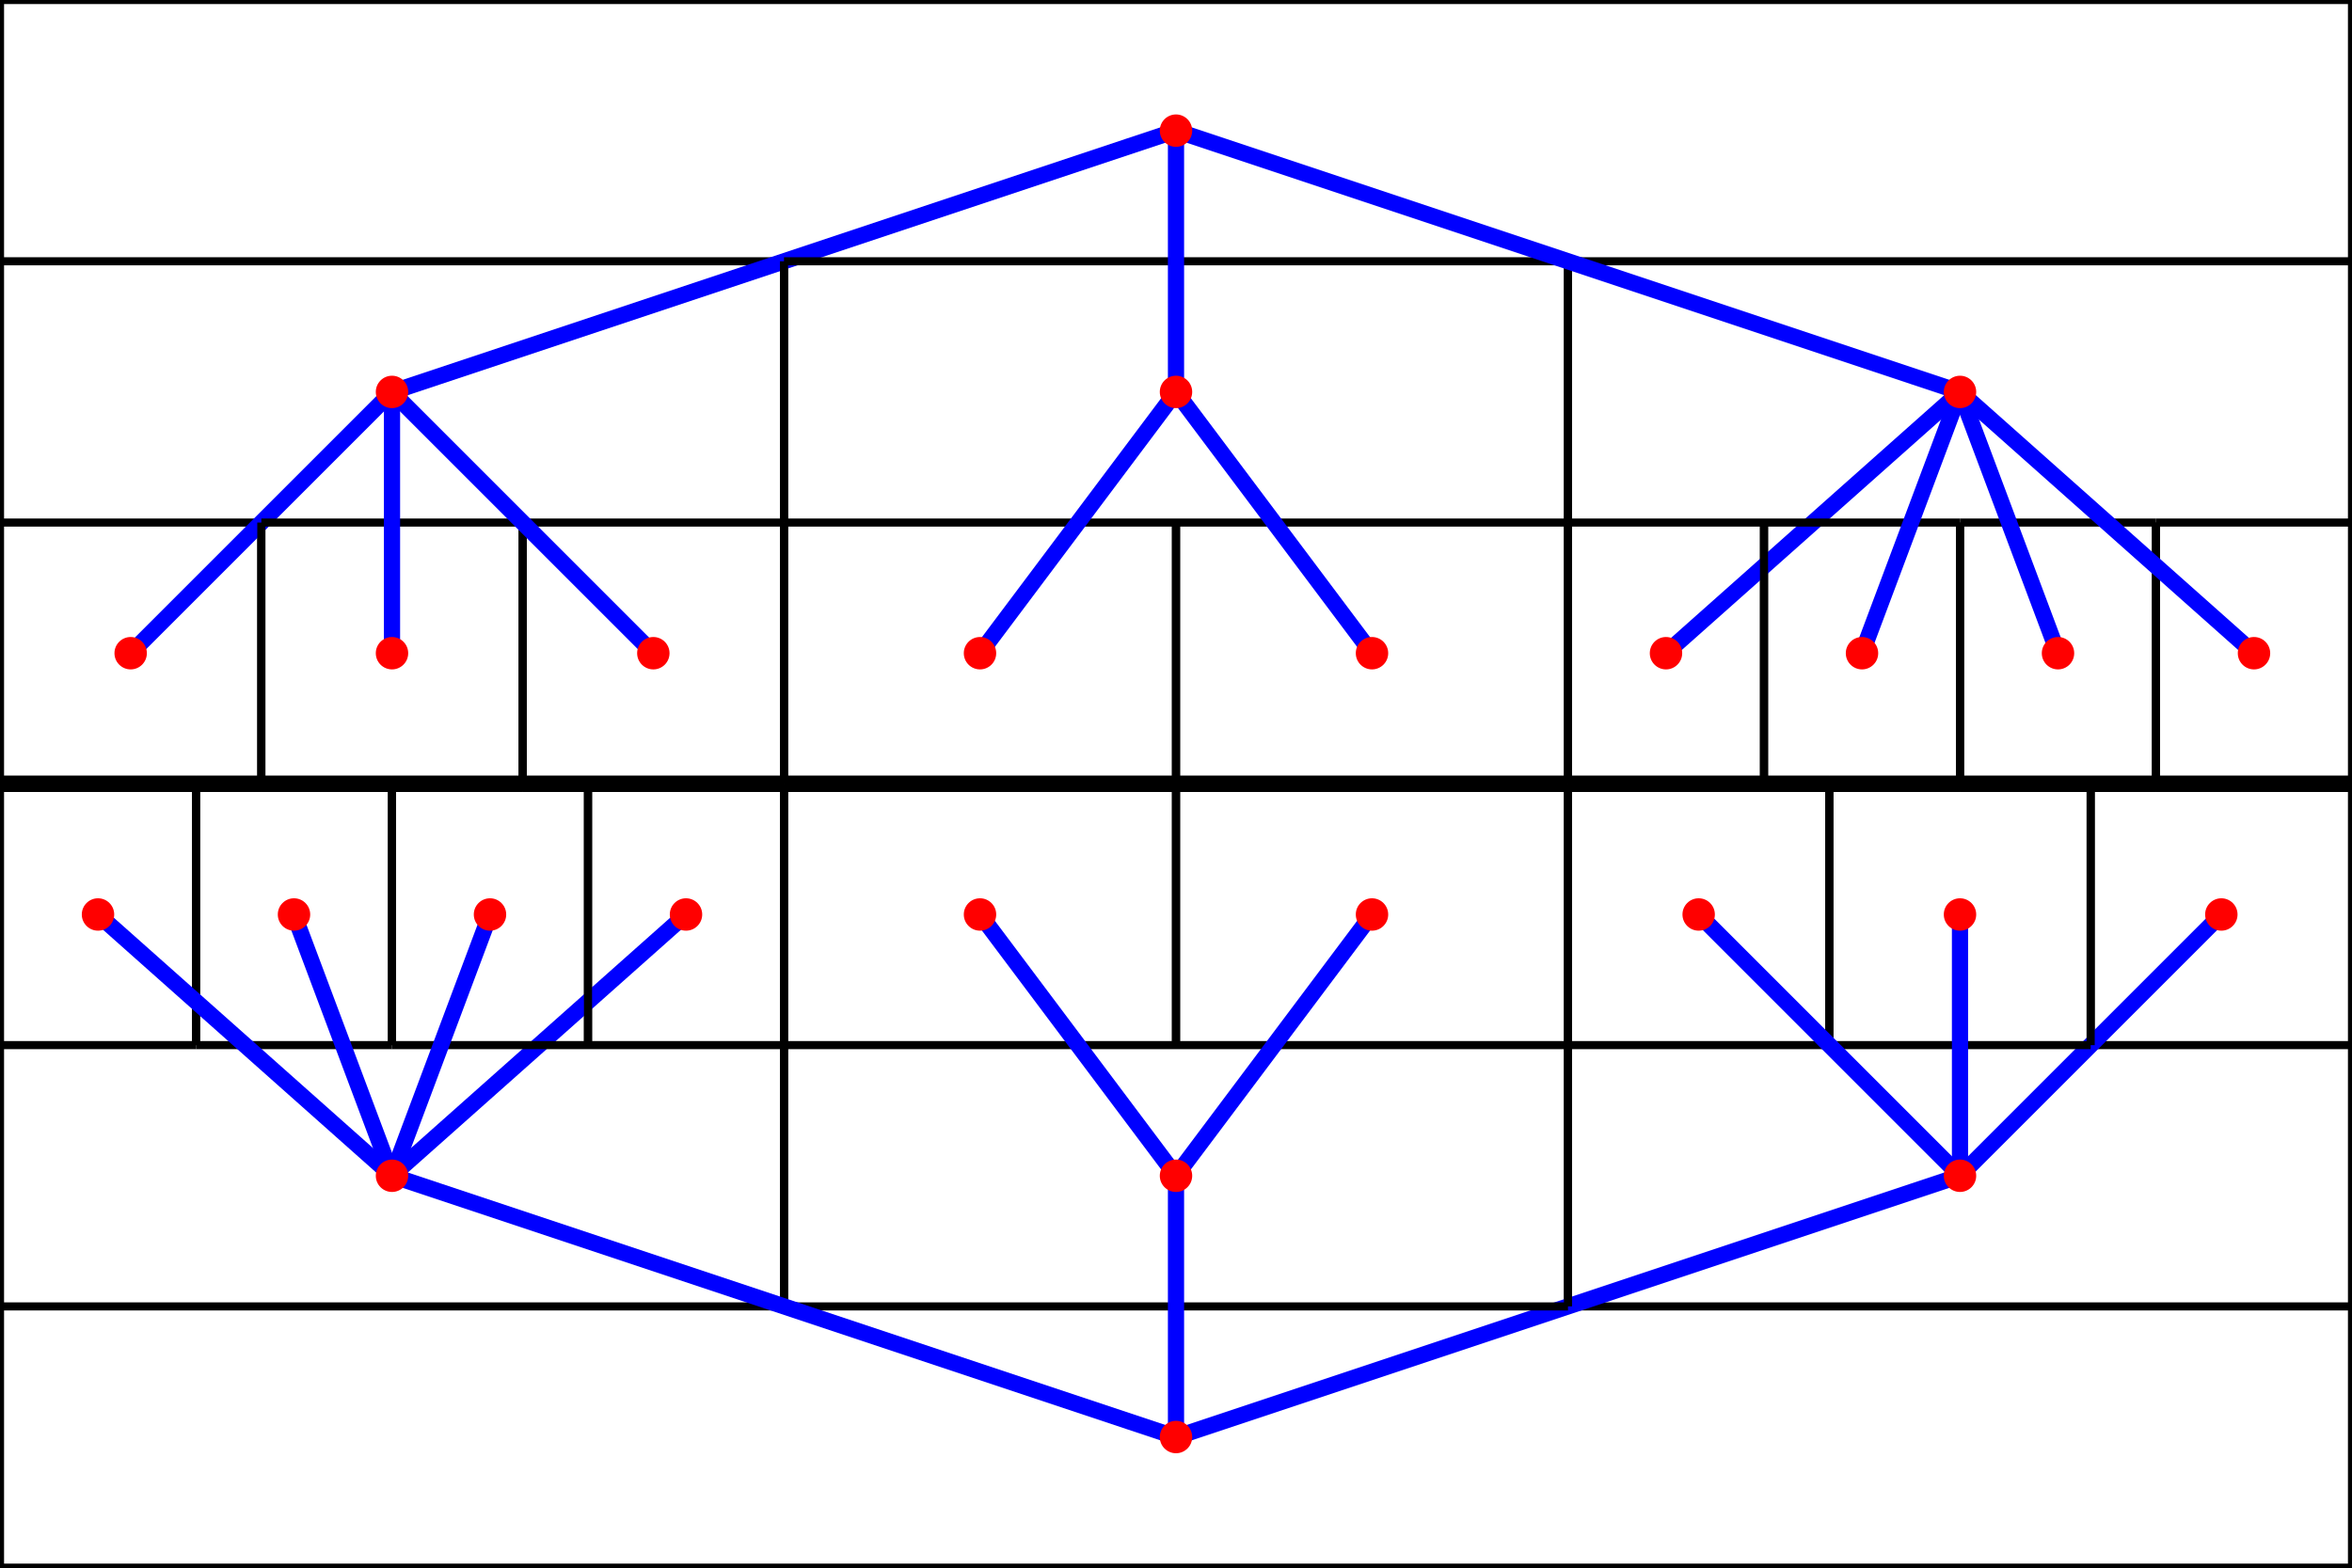
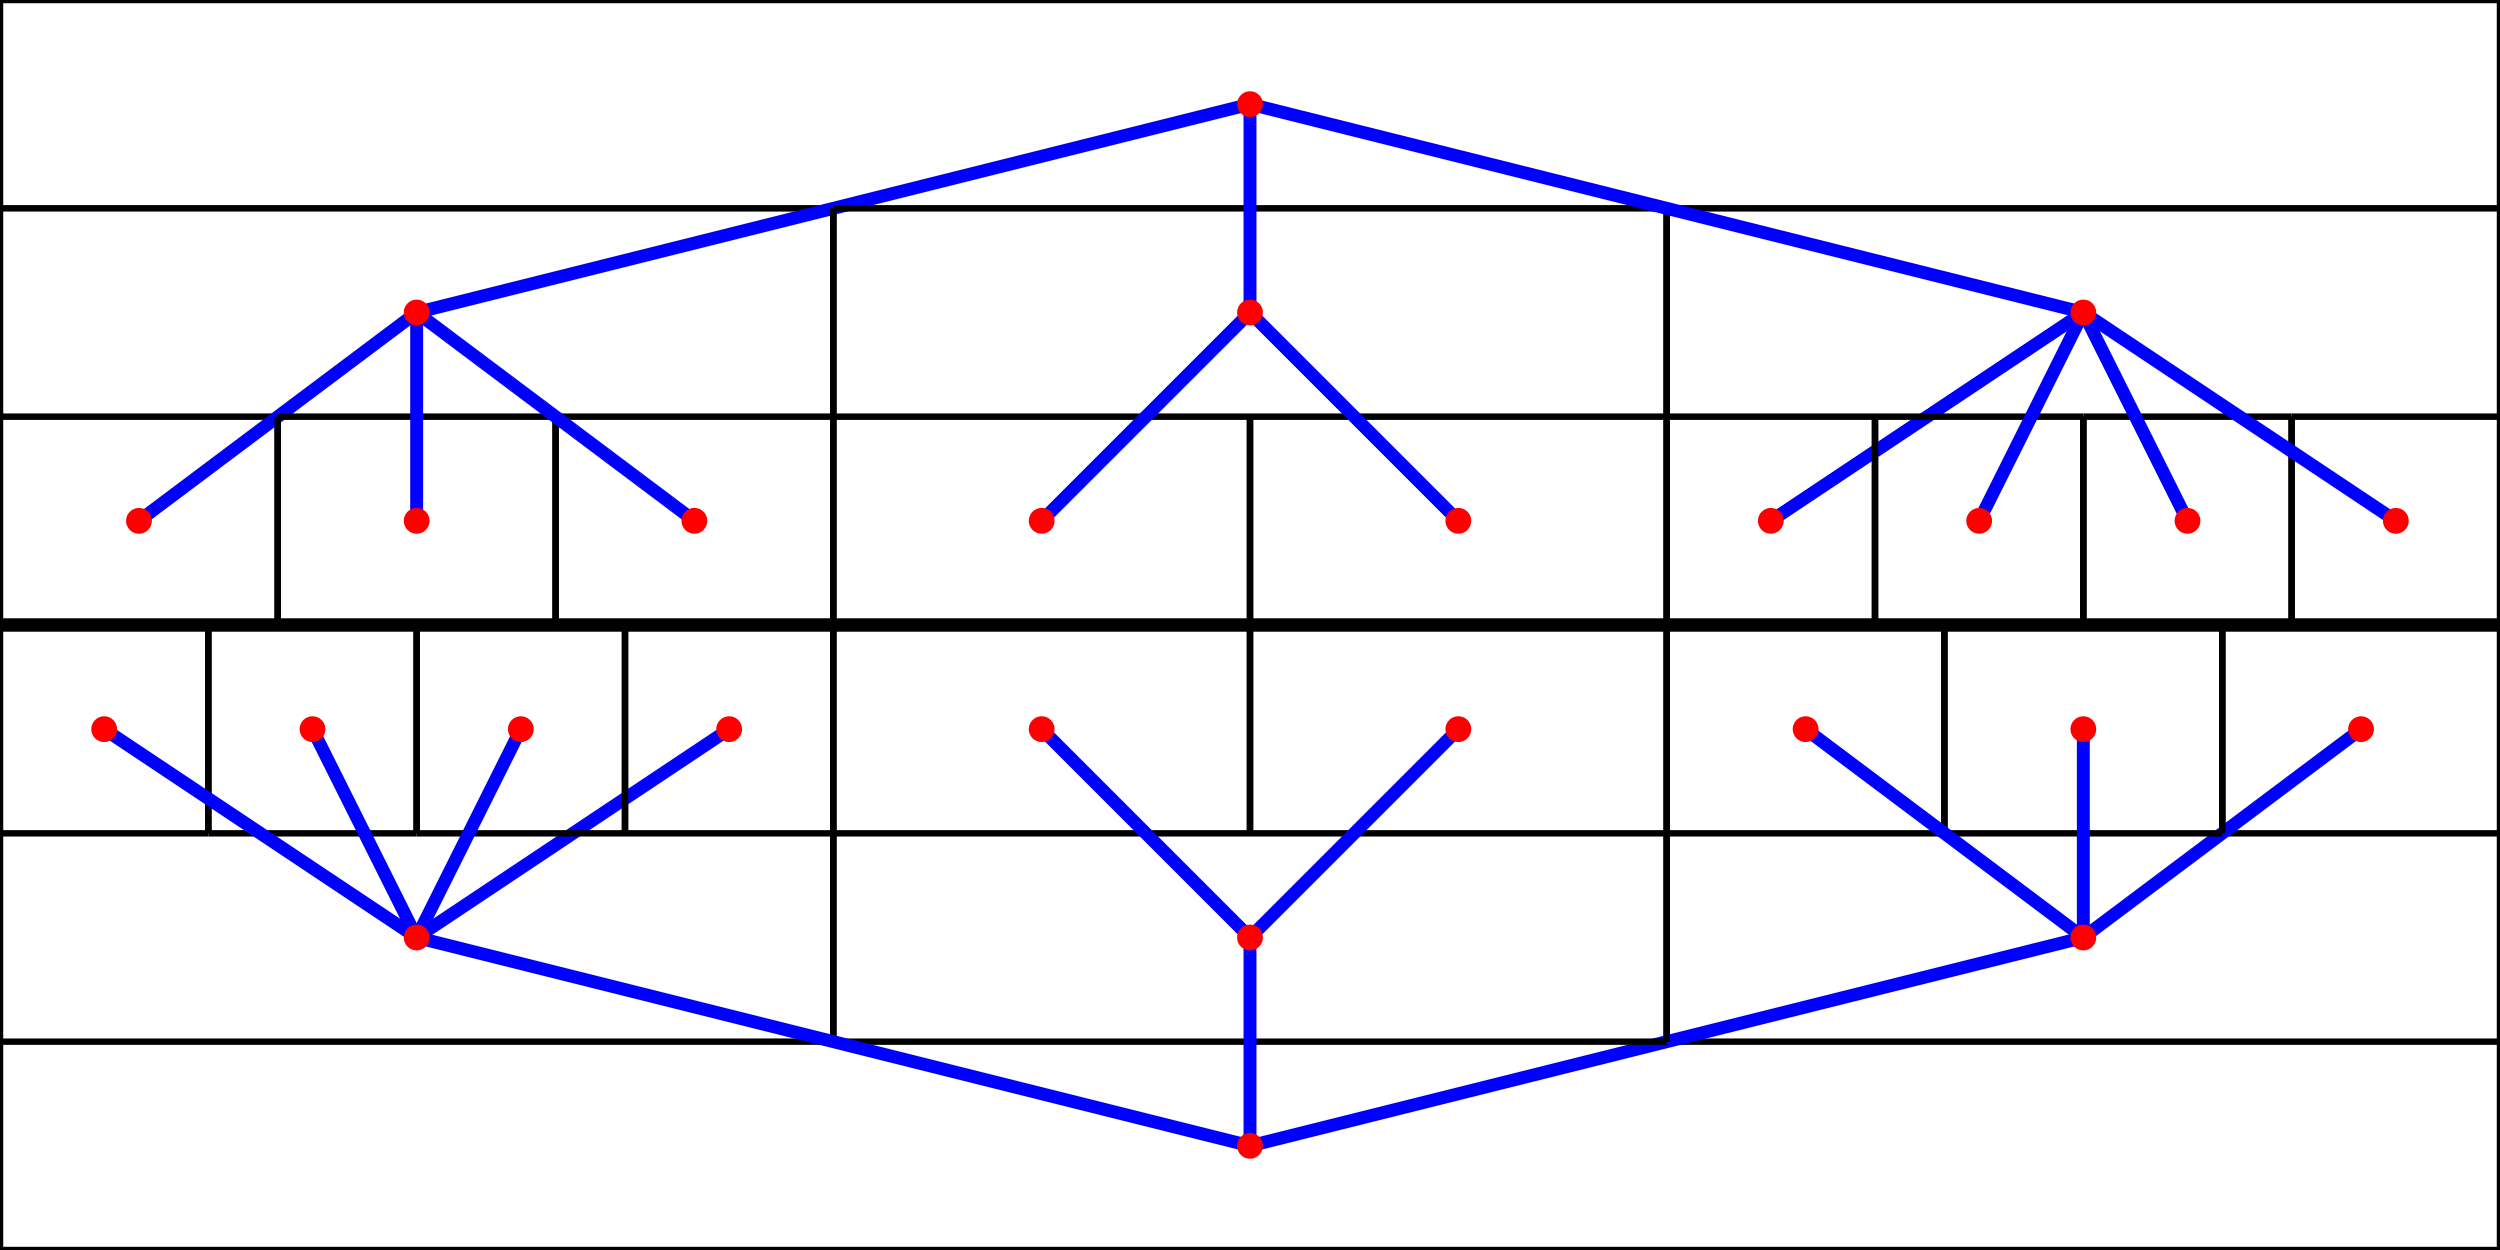
- <svg xmlns="http://www.w3.org/2000/svg" width="9cm" height="6cm" viewBox="0, 0, 9, 6" version="1.1">
+ <svg xmlns="http://www.w3.org/2000/svg" width="12cm" height="6cm" viewBox="0, 0, 12, 6" version="1.1">
  <g id="graph">
-     <line x1="0" y1="0" x2="9" y2="0" stroke="#000000" stroke-width="0.031" />
+     <line x1="0" y1="0" x2="12" y2="0" stroke="#000000" stroke-width="0.031" />
    <line x1="0" y1="0" x2="0" y2="1" stroke="#000000" stroke-width="0.031" />
-     <line x1="9" y1="0" x2="9" y2="1" stroke="#000000" stroke-width="0.031" />
-     <line x1="0" y1="1" x2="3.0" y2="1" stroke="#000000" stroke-width="0.031" />
+     <line x1="12" y1="0" x2="12" y2="1" stroke="#000000" stroke-width="0.031" />
+     <line x1="0" y1="1" x2="4.0" y2="1" stroke="#000000" stroke-width="0.031" />
    <line x1="0" y1="1" x2="0" y2="2" stroke="#000000" stroke-width="0.031" />
-     <line x1="3.0" y1="1" x2="3.0" y2="2" stroke="#000000" stroke-width="0.031" />
-     <line x1="0" y1="2" x2="1.0" y2="2" stroke="#000000" stroke-width="0.031" />
+     <line x1="4.0" y1="1" x2="4.0" y2="2" stroke="#000000" stroke-width="0.031" />
+     <line x1="0" y1="2" x2="1.333" y2="2" stroke="#000000" stroke-width="0.031" />
    <line x1="0" y1="2" x2="0" y2="3" stroke="#000000" stroke-width="0.031" />
-     <line x1="1.0" y1="2" x2="1.0" y2="3" stroke="#000000" stroke-width="0.031" />
-     <line x1="0" y1="3" x2="1.0" y2="3" stroke="#000000" stroke-width="0.062" />
-     <line x1="1.5" y1="1.5" x2="0.5" y2="2.5" stroke="#0000ff" stroke-width="0.062" />
-     <line x1="1.0" y1="2" x2="2.0" y2="2" stroke="#000000" stroke-width="0.031" />
-     <line x1="1.0" y1="2" x2="1.0" y2="3" stroke="#000000" stroke-width="0.031" />
-     <line x1="2.0" y1="2" x2="2.0" y2="3" stroke="#000000" stroke-width="0.031" />
-     <line x1="1.0" y1="3" x2="2.0" y2="3" stroke="#000000" stroke-width="0.062" />
-     <line x1="1.5" y1="1.5" x2="1.5" y2="2.5" stroke="#0000ff" stroke-width="0.062" />
-     <line x1="2.0" y1="2" x2="3.0" y2="2" stroke="#000000" stroke-width="0.031" />
-     <line x1="2.0" y1="2" x2="2.0" y2="3" stroke="#000000" stroke-width="0.031" />
-     <line x1="3.0" y1="2" x2="3.0" y2="3" stroke="#000000" stroke-width="0.031" />
-     <line x1="2.0" y1="3" x2="3.0" y2="3" stroke="#000000" stroke-width="0.062" />
-     <line x1="1.5" y1="1.5" x2="2.5" y2="2.5" stroke="#0000ff" stroke-width="0.062" />
-     <line x1="4.5" y1="0.5" x2="1.5" y2="1.5" stroke="#0000ff" stroke-width="0.062" />
-     <line x1="3.0" y1="1" x2="6.0" y2="1" stroke="#000000" stroke-width="0.031" />
-     <line x1="3.0" y1="1" x2="3.0" y2="2" stroke="#000000" stroke-width="0.031" />
-     <line x1="6.0" y1="1" x2="6.0" y2="2" stroke="#000000" stroke-width="0.031" />
-     <line x1="3.0" y1="2" x2="4.5" y2="2" stroke="#000000" stroke-width="0.031" />
-     <line x1="3.0" y1="2" x2="3.0" y2="3" stroke="#000000" stroke-width="0.031" />
-     <line x1="4.5" y1="2" x2="4.5" y2="3" stroke="#000000" stroke-width="0.031" />
-     <line x1="3.0" y1="3" x2="4.5" y2="3" stroke="#000000" stroke-width="0.062" />
-     <line x1="4.5" y1="1.5" x2="3.75" y2="2.5" stroke="#0000ff" stroke-width="0.062" />
-     <line x1="4.5" y1="2" x2="6.0" y2="2" stroke="#000000" stroke-width="0.031" />
-     <line x1="4.5" y1="2" x2="4.5" y2="3" stroke="#000000" stroke-width="0.031" />
+     <line x1="1.333" y1="2" x2="1.333" y2="3" stroke="#000000" stroke-width="0.031" />
+     <line x1="0" y1="3" x2="1.333" y2="3" stroke="#000000" stroke-width="0.062" />
+     <line x1="2.0" y1="1.5" x2="0.667" y2="2.5" stroke="#0000ff" stroke-width="0.062" />
+     <line x1="1.333" y1="2" x2="2.667" y2="2" stroke="#000000" stroke-width="0.031" />
+     <line x1="1.333" y1="2" x2="1.333" y2="3" stroke="#000000" stroke-width="0.031" />
+     <line x1="2.667" y1="2" x2="2.667" y2="3" stroke="#000000" stroke-width="0.031" />
+     <line x1="1.333" y1="3" x2="2.667" y2="3" stroke="#000000" stroke-width="0.062" />
+     <line x1="2.0" y1="1.5" x2="2.0" y2="2.5" stroke="#0000ff" stroke-width="0.062" />
+     <line x1="2.667" y1="2" x2="4.0" y2="2" stroke="#000000" stroke-width="0.031" />
+     <line x1="2.667" y1="2" x2="2.667" y2="3" stroke="#000000" stroke-width="0.031" />
+     <line x1="4.0" y1="2" x2="4.0" y2="3" stroke="#000000" stroke-width="0.031" />
+     <line x1="2.667" y1="3" x2="4.0" y2="3" stroke="#000000" stroke-width="0.062" />
+     <line x1="2.0" y1="1.5" x2="3.333" y2="2.5" stroke="#0000ff" stroke-width="0.062" />
+     <line x1="6.0" y1="0.5" x2="2.0" y2="1.5" stroke="#0000ff" stroke-width="0.062" />
+     <line x1="4.0" y1="1" x2="8.0" y2="1" stroke="#000000" stroke-width="0.031" />
+     <line x1="4.0" y1="1" x2="4.0" y2="2" stroke="#000000" stroke-width="0.031" />
+     <line x1="8.0" y1="1" x2="8.0" y2="2" stroke="#000000" stroke-width="0.031" />
+     <line x1="4.0" y1="2" x2="6.0" y2="2" stroke="#000000" stroke-width="0.031" />
+     <line x1="4.0" y1="2" x2="4.0" y2="3" stroke="#000000" stroke-width="0.031" />
    <line x1="6.0" y1="2" x2="6.0" y2="3" stroke="#000000" stroke-width="0.031" />
-     <line x1="4.5" y1="3" x2="6.0" y2="3" stroke="#000000" stroke-width="0.062" />
-     <line x1="4.5" y1="1.5" x2="5.25" y2="2.5" stroke="#0000ff" stroke-width="0.062" />
-     <line x1="4.5" y1="0.5" x2="4.5" y2="1.5" stroke="#0000ff" stroke-width="0.062" />
-     <line x1="6.0" y1="1" x2="9.0" y2="1" stroke="#000000" stroke-width="0.031" />
-     <line x1="6.0" y1="1" x2="6.0" y2="2" stroke="#000000" stroke-width="0.031" />
-     <line x1="9.0" y1="1" x2="9.0" y2="2" stroke="#000000" stroke-width="0.031" />
-     <line x1="6.0" y1="2" x2="6.75" y2="2" stroke="#000000" stroke-width="0.031" />
+     <line x1="4.0" y1="3" x2="6.0" y2="3" stroke="#000000" stroke-width="0.062" />
+     <line x1="6.0" y1="1.5" x2="5.0" y2="2.5" stroke="#0000ff" stroke-width="0.062" />
+     <line x1="6.0" y1="2" x2="8.0" y2="2" stroke="#000000" stroke-width="0.031" />
    <line x1="6.0" y1="2" x2="6.0" y2="3" stroke="#000000" stroke-width="0.031" />
-     <line x1="6.75" y1="2" x2="6.75" y2="3" stroke="#000000" stroke-width="0.031" />
-     <line x1="6.0" y1="3" x2="6.75" y2="3" stroke="#000000" stroke-width="0.062" />
-     <line x1="7.5" y1="1.5" x2="6.375" y2="2.5" stroke="#0000ff" stroke-width="0.062" />
-     <line x1="6.75" y1="2" x2="7.5" y2="2" stroke="#000000" stroke-width="0.031" />
-     <line x1="6.75" y1="2" x2="6.75" y2="3" stroke="#000000" stroke-width="0.031" />
-     <line x1="7.5" y1="2" x2="7.5" y2="3" stroke="#000000" stroke-width="0.031" />
-     <line x1="6.75" y1="3" x2="7.5" y2="3" stroke="#000000" stroke-width="0.062" />
-     <line x1="7.5" y1="1.5" x2="7.125" y2="2.5" stroke="#0000ff" stroke-width="0.062" />
-     <line x1="7.5" y1="2" x2="8.25" y2="2" stroke="#000000" stroke-width="0.031" />
-     <line x1="7.5" y1="2" x2="7.5" y2="3" stroke="#000000" stroke-width="0.031" />
-     <line x1="8.25" y1="2" x2="8.25" y2="3" stroke="#000000" stroke-width="0.031" />
-     <line x1="7.5" y1="3" x2="8.25" y2="3" stroke="#000000" stroke-width="0.062" />
-     <line x1="7.5" y1="1.5" x2="7.875" y2="2.5" stroke="#0000ff" stroke-width="0.062" />
-     <line x1="8.25" y1="2" x2="9.0" y2="2" stroke="#000000" stroke-width="0.031" />
-     <line x1="8.25" y1="2" x2="8.25" y2="3" stroke="#000000" stroke-width="0.031" />
+     <line x1="8.0" y1="2" x2="8.0" y2="3" stroke="#000000" stroke-width="0.031" />
+     <line x1="6.0" y1="3" x2="8.0" y2="3" stroke="#000000" stroke-width="0.062" />
+     <line x1="6.0" y1="1.5" x2="7.0" y2="2.5" stroke="#0000ff" stroke-width="0.062" />
+     <line x1="6.0" y1="0.5" x2="6.0" y2="1.5" stroke="#0000ff" stroke-width="0.062" />
+     <line x1="8.0" y1="1" x2="12.0" y2="1" stroke="#000000" stroke-width="0.031" />
+     <line x1="8.0" y1="1" x2="8.0" y2="2" stroke="#000000" stroke-width="0.031" />
+     <line x1="12.0" y1="1" x2="12.0" y2="2" stroke="#000000" stroke-width="0.031" />
+     <line x1="8.0" y1="2" x2="9.0" y2="2" stroke="#000000" stroke-width="0.031" />
+     <line x1="8.0" y1="2" x2="8.0" y2="3" stroke="#000000" stroke-width="0.031" />
    <line x1="9.0" y1="2" x2="9.0" y2="3" stroke="#000000" stroke-width="0.031" />
-     <line x1="8.25" y1="3" x2="9.0" y2="3" stroke="#000000" stroke-width="0.062" />
-     <line x1="7.5" y1="1.5" x2="8.625" y2="2.5" stroke="#0000ff" stroke-width="0.062" />
-     <line x1="4.5" y1="0.5" x2="7.5" y2="1.5" stroke="#0000ff" stroke-width="0.062" />
-     <circle cx="4.5" cy="0.5" r="0.062" fill="#ff0000" />
-     <circle cx="1.5" cy="1.5" r="0.062" fill="#ff0000" />
-     <circle cx="0.5" cy="2.5" r="0.062" fill="#ff0000" />
-     <circle cx="1.5" cy="2.5" r="0.062" fill="#ff0000" />
-     <circle cx="2.5" cy="2.5" r="0.062" fill="#ff0000" />
-     <circle cx="4.5" cy="1.5" r="0.062" fill="#ff0000" />
-     <circle cx="3.75" cy="2.5" r="0.062" fill="#ff0000" />
-     <circle cx="5.25" cy="2.5" r="0.062" fill="#ff0000" />
-     <circle cx="7.5" cy="1.5" r="0.062" fill="#ff0000" />
-     <circle cx="6.375" cy="2.5" r="0.062" fill="#ff0000" />
-     <circle cx="7.125" cy="2.5" r="0.062" fill="#ff0000" />
-     <circle cx="7.875" cy="2.5" r="0.062" fill="#ff0000" />
-     <circle cx="8.625" cy="2.5" r="0.062" fill="#ff0000" />
+     <line x1="8.0" y1="3" x2="9.0" y2="3" stroke="#000000" stroke-width="0.062" />
+     <line x1="10.0" y1="1.5" x2="8.5" y2="2.5" stroke="#0000ff" stroke-width="0.062" />
+     <line x1="9.0" y1="2" x2="10.0" y2="2" stroke="#000000" stroke-width="0.031" />
+     <line x1="9.0" y1="2" x2="9.0" y2="3" stroke="#000000" stroke-width="0.031" />
+     <line x1="10.0" y1="2" x2="10.0" y2="3" stroke="#000000" stroke-width="0.031" />
+     <line x1="9.0" y1="3" x2="10.0" y2="3" stroke="#000000" stroke-width="0.062" />
+     <line x1="10.0" y1="1.5" x2="9.5" y2="2.5" stroke="#0000ff" stroke-width="0.062" />
+     <line x1="10.0" y1="2" x2="11.0" y2="2" stroke="#000000" stroke-width="0.031" />
+     <line x1="10.0" y1="2" x2="10.0" y2="3" stroke="#000000" stroke-width="0.031" />
+     <line x1="11.0" y1="2" x2="11.0" y2="3" stroke="#000000" stroke-width="0.031" />
+     <line x1="10.0" y1="3" x2="11.0" y2="3" stroke="#000000" stroke-width="0.062" />
+     <line x1="10.0" y1="1.5" x2="10.5" y2="2.5" stroke="#0000ff" stroke-width="0.062" />
+     <line x1="11.0" y1="2" x2="12.0" y2="2" stroke="#000000" stroke-width="0.031" />
+     <line x1="11.0" y1="2" x2="11.0" y2="3" stroke="#000000" stroke-width="0.031" />
+     <line x1="12.0" y1="2" x2="12.0" y2="3" stroke="#000000" stroke-width="0.031" />
+     <line x1="11.0" y1="3" x2="12.0" y2="3" stroke="#000000" stroke-width="0.062" />
+     <line x1="10.0" y1="1.5" x2="11.5" y2="2.5" stroke="#0000ff" stroke-width="0.062" />
+     <line x1="6.0" y1="0.5" x2="10.0" y2="1.5" stroke="#0000ff" stroke-width="0.062" />
+     <circle cx="6.0" cy="0.5" r="0.062" fill="#ff0000" />
+     <circle cx="2.0" cy="1.5" r="0.062" fill="#ff0000" />
+     <circle cx="0.667" cy="2.5" r="0.062" fill="#ff0000" />
+     <circle cx="2.0" cy="2.5" r="0.062" fill="#ff0000" />
+     <circle cx="3.333" cy="2.5" r="0.062" fill="#ff0000" />
+     <circle cx="6.0" cy="1.5" r="0.062" fill="#ff0000" />
+     <circle cx="5.0" cy="2.5" r="0.062" fill="#ff0000" />
+     <circle cx="7.0" cy="2.5" r="0.062" fill="#ff0000" />
+     <circle cx="10.0" cy="1.5" r="0.062" fill="#ff0000" />
+     <circle cx="8.5" cy="2.5" r="0.062" fill="#ff0000" />
+     <circle cx="9.5" cy="2.5" r="0.062" fill="#ff0000" />
+     <circle cx="10.5" cy="2.5" r="0.062" fill="#ff0000" />
+     <circle cx="11.5" cy="2.5" r="0.062" fill="#ff0000" />
  </g>
-   <use href="#graph" y="3.0" transform=" translate(0, 3.0) rotate(180, 4.5, 3.0)" />
+   <use href="#graph" y="3.0" transform=" translate(0, 3.0) rotate(180, 6.0, 3.0)" />
</svg>
